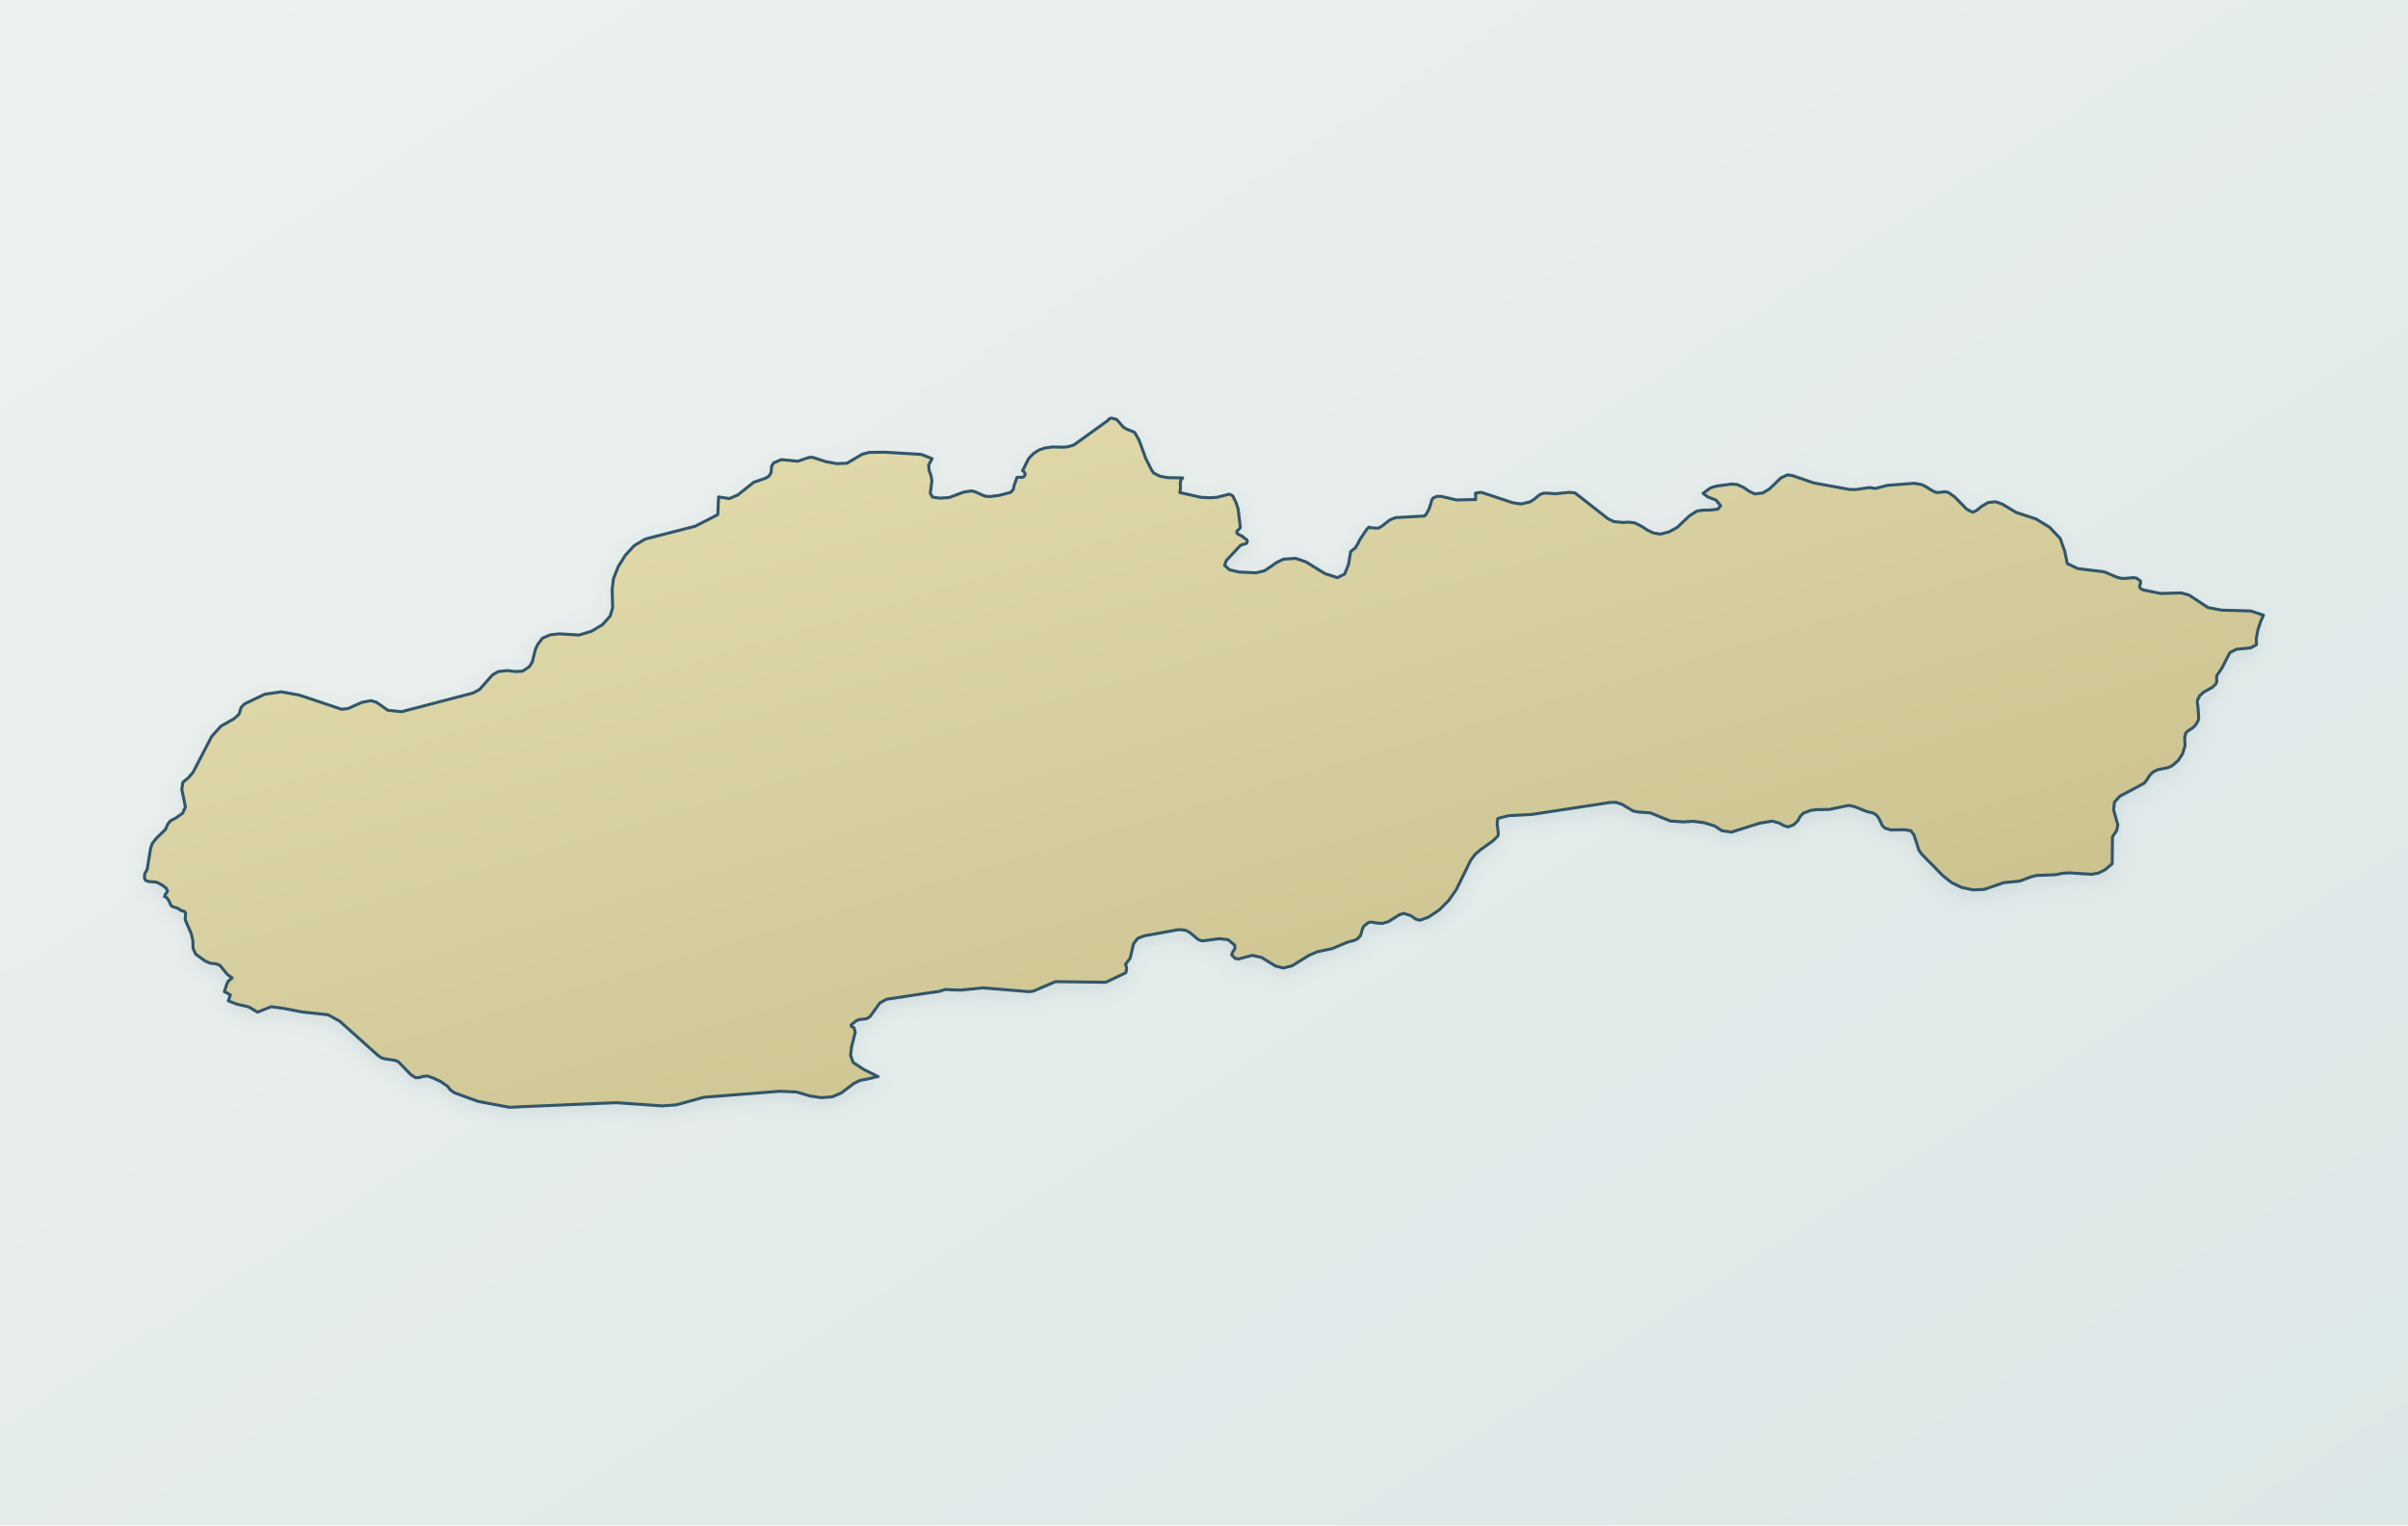
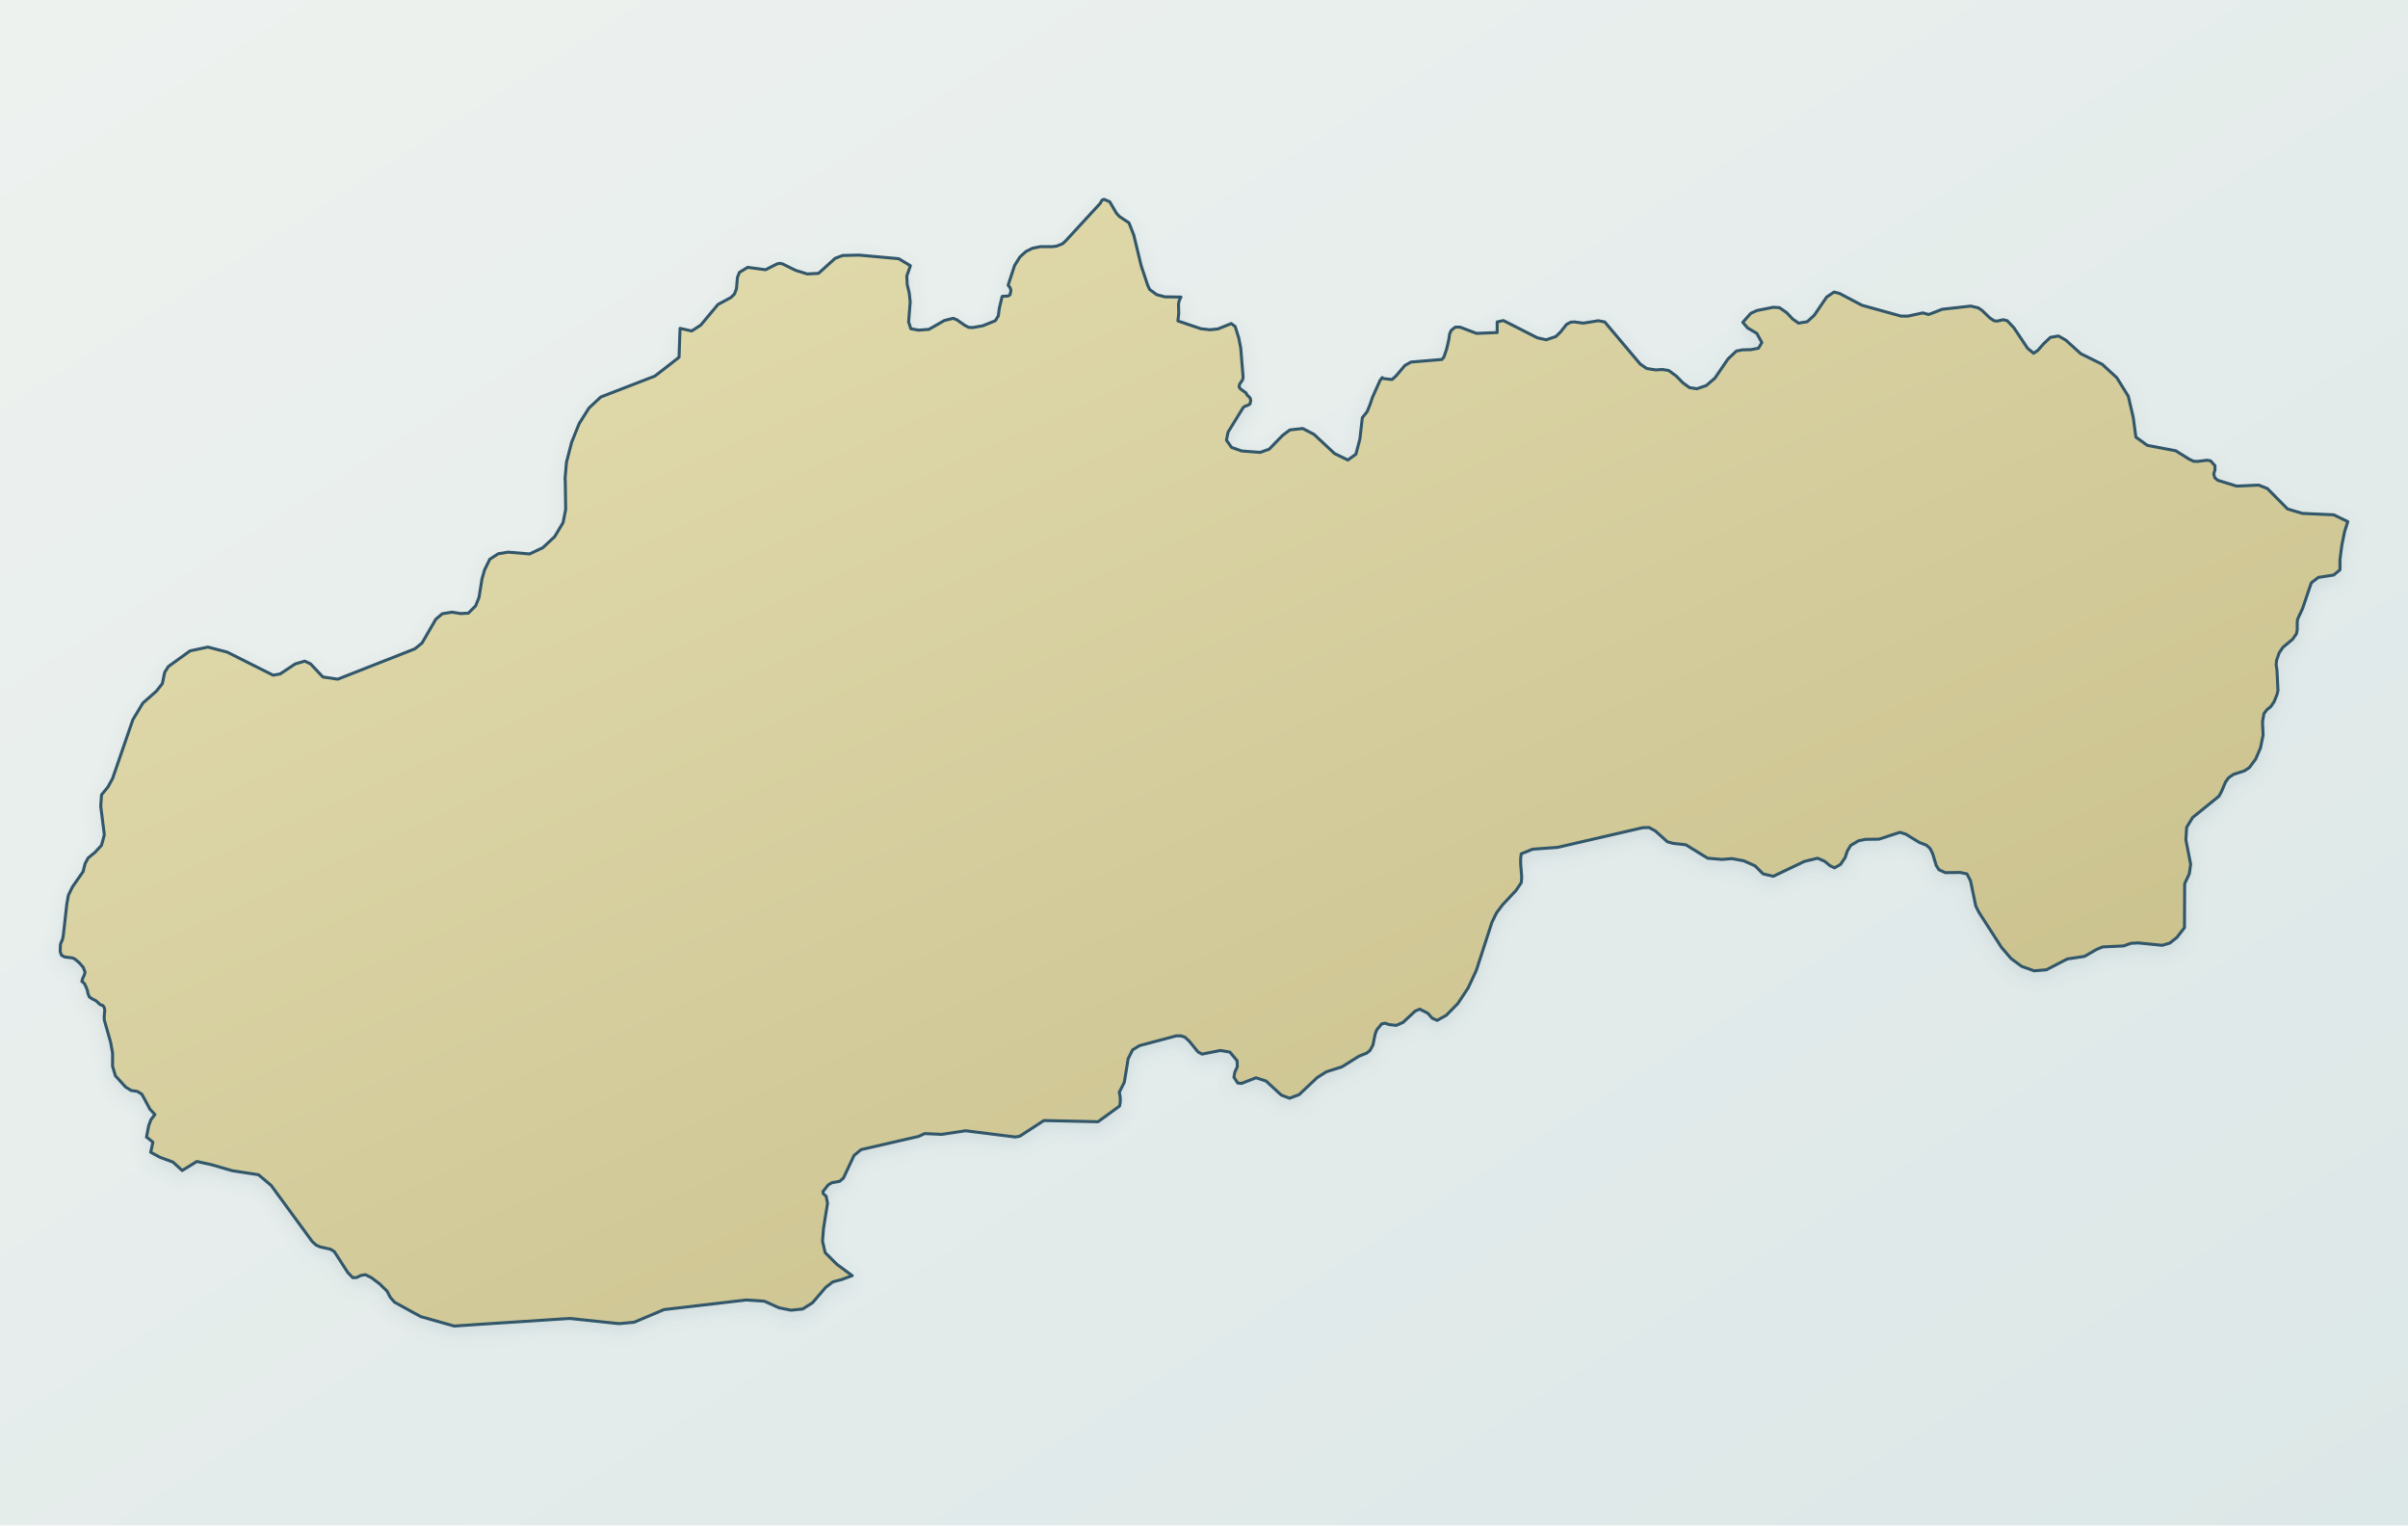
<svg xmlns="http://www.w3.org/2000/svg" viewBox="0 0 1200 760" role="img" aria-label="Map of Slovakia" data-map-style="journey-atlas-map-v3-clean-background" data-map-projection="local-equirectangular-fit-v1">
  <defs>
    <linearGradient id="sea" x1="0" y1="0" x2="1" y2="1">
      <stop offset="0" stop-color="#eef2ef" />
      <stop offset=".55" stop-color="#e4eceb" />
      <stop offset="1" stop-color="#dce7e7" />
    </linearGradient>
    <linearGradient id="land" x1=".12" y1=".08" x2=".88" y2=".92">
      <stop offset="0" stop-color="#e2dbad" />
      <stop offset=".52" stop-color="#d4cc9b" />
      <stop offset="1" stop-color="#c8bf8a" />
    </linearGradient>
    <filter id="shadow" x="-10%" y="-10%" width="120%" height="120%">
      <feGaussianBlur in="SourceAlpha" stdDeviation="4" result="b" />
      <feOffset in="b" dy="3" result="o" />
      <feColorMatrix in="o" type="matrix" values="0 0 0 0 .12 0 0 0 0 .22 0 0 0 0 .28 0 0 0 .14 0" />
      <feBlend in="SourceGraphic" mode="normal" />
    </filter>
  </defs>
  <rect width="1200" height="760" fill="url(#sea)" />
-   <path d="M 1128.0,306.5 L 1126.6,309.6 L 1125.2,313.8 L 1124.4,318.1 L 1124.5,321.2 L 1121.6,322.8 L 1114.5,323.5 L 1111.2,325.2 L 1107.2,333.0 L 1104.9,336.3 L 1104.6,337.2 L 1104.7,339.6 L 1104.3,340.7 L 1102.6,342.4 L 1098.1,344.9 L 1096.7,346.2 L 1096.3,346.5 L 1095.1,348.8 L 1095.0,350.2 L 1095.3,351.7 L 1095.7,358.0 L 1095.3,359.3 L 1094.0,361.4 L 1092.4,362.9 L 1090.7,363.9 L 1089.3,365.1 L 1088.7,367.6 L 1088.9,371.5 L 1087.7,375.5 L 1085.5,378.9 L 1082.5,381.5 L 1080.3,382.5 L 1075.3,383.5 L 1073.0,384.6 L 1071.6,385.9 L 1069.7,388.8 L 1068.6,390.2 L 1056.4,396.7 L 1053.7,399.7 L 1053.3,403.5 L 1055.4,411.0 L 1054.8,413.9 L 1052.7,416.9 L 1052.6,430.3 L 1049.1,433.3 L 1045.8,435.0 L 1042.4,435.6 L 1031.3,434.9 L 1027.9,435.1 L 1024.5,435.8 L 1014.8,436.2 L 1012.1,436.9 L 1006.5,439.0 L 998.5,439.8 L 988.9,443.1 L 983.3,443.4 L 977.4,442.1 L 972.5,439.7 L 968.2,436.3 L 957.8,425.7 L 956.3,423.7 L 953.8,416.0 L 952.2,413.9 L 949.1,413.4 L 942.2,413.5 L 939.3,412.6 L 938.0,411.3 L 936.3,407.7 L 935.1,406.1 L 933.5,405.1 L 930.2,404.3 L 923.9,401.8 L 921.2,401.3 L 911.6,403.3 L 905.3,403.4 L 902.2,403.8 L 898.6,405.2 L 897.0,406.9 L 896.0,408.9 L 893.8,411.0 L 891.1,412.0 L 889.0,411.4 L 886.7,410.1 L 883.3,409.1 L 877.1,410.1 L 862.8,414.6 L 858.1,413.9 L 854.4,411.5 L 849.2,409.9 L 843.7,409.2 L 839.1,409.5 L 832.5,409.1 L 822.4,405.0 L 816.6,404.6 L 813.9,404.1 L 808.4,400.8 L 805.5,399.8 L 802.5,399.8 L 763.3,405.8 L 751.8,406.4 L 746.4,407.8 L 746.2,409.2 L 746.1,410.7 L 746.5,413.9 L 746.6,414.6 L 746.6,415.2 L 746.6,415.9 L 746.4,416.6 L 743.9,419.0 L 743.5,419.3 L 737.9,423.3 L 735.1,425.7 L 732.9,428.6 L 725.7,443.3 L 721.9,448.7 L 717.2,453.4 L 711.8,457.0 L 707.6,458.5 L 705.4,457.9 L 703.3,456.3 L 699.6,455.1 L 697.5,455.7 L 691.9,459.2 L 688.8,460.1 L 685.5,459.8 L 683.6,459.4 L 682.0,459.6 L 679.7,461.4 L 679.0,462.7 L 678.0,466.1 L 676.6,467.7 L 675.1,468.5 L 671.6,469.4 L 664.2,472.5 L 663.6,472.7 L 656.5,474.2 L 652.3,476.0 L 643.9,481.2 L 639.5,482.3 L 635.6,481.3 L 628.6,477.0 L 624.0,476.0 L 617.3,477.8 L 615.6,477.6 L 613.8,475.8 L 614.3,474.3 L 615.4,472.7 L 615.3,470.9 L 612.0,468.2 L 607.6,467.7 L 599.1,468.8 L 597.2,468.2 L 593.2,464.8 L 591.1,463.6 L 589.2,463.3 L 587.2,463.2 L 570.2,466.3 L 567.0,467.5 L 564.9,470.2 L 563.2,477.4 L 561.0,480.3 L 560.9,480.4 L 560.9,480.5 L 560.9,480.6 L 561.0,480.7 L 561.3,481.7 L 561.4,482.7 L 561.3,483.7 L 561.0,484.7 L 551.1,489.4 L 526.0,489.1 L 515.0,493.8 L 512.9,494.1 L 489.9,492.2 L 478.8,493.3 L 475.2,493.2 L 471.0,493.0 L 468.3,493.9 L 459.4,495.2 L 441.7,497.9 L 438.5,499.7 L 433.5,506.6 L 431.8,507.6 L 428.2,508.0 L 426.5,508.7 L 424.1,510.7 L 424.3,511.4 L 425.6,512.1 L 426.2,514.3 L 424.3,521.9 L 423.9,525.8 L 425.1,529.3 L 430.5,532.9 L 437.6,536.4 L 437.4,536.4 L 432.8,537.5 L 428.6,538.3 L 425.4,539.9 L 419.2,544.6 L 414.7,546.5 L 409.3,546.9 L 403.8,546.1 L 397.0,544.1 L 388.7,543.7 L 350.8,546.7 L 336.9,550.5 L 330.0,551.0 L 307.1,549.4 L 264.7,551.2 L 253.9,551.7 L 238.4,548.8 L 234.2,547.3 L 226.3,544.4 L 224.4,543.0 L 222.9,541.1 L 219.5,538.8 L 215.6,537.0 L 212.9,536.1 L 210.8,536.3 L 208.9,536.9 L 207.0,536.9 L 204.7,535.4 L 198.5,529.0 L 196.8,528.3 L 192.1,527.6 L 190.2,527.1 L 188.4,525.9 L 169.3,508.8 L 163.5,505.6 L 151.4,504.3 L 149.5,504.0 L 141.8,502.5 L 135.1,501.6 L 128.3,504.3 L 124.0,501.7 L 118.0,500.3 L 113.8,498.7 L 114.8,495.7 L 112.5,494.4 L 111.8,494.1 L 112.9,490.7 L 113.8,488.8 L 115.7,487.2 L 113.3,485.5 L 112.4,484.4 L 109.6,481.0 L 107.7,480.2 L 104.7,479.9 L 102.2,478.8 L 97.5,475.4 L 96.2,472.5 L 96.1,468.5 L 95.3,465.2 L 92.4,458.5 L 92.3,457.6 L 92.5,455.5 L 92.4,454.7 L 91.7,454.0 L 90.5,453.8 L 88.5,452.5 L 86.8,452.0 L 85.4,451.4 L 84.8,450.3 L 84.5,449.5 L 83.9,448.4 L 83.3,447.5 L 82.8,447.1 L 82.0,446.7 L 82.3,445.8 L 83.1,444.7 L 83.5,443.9 L 82.7,442.4 L 80.8,441.0 L 78.8,439.9 L 77.7,439.5 L 74.0,439.2 L 72.6,438.7 L 72.0,437.5 L 72.1,435.5 L 72.4,434.7 L 72.9,434.1 L 73.4,432.9 L 75.0,423.0 L 75.8,420.4 L 77.7,417.9 L 82.5,413.2 L 83.5,410.8 L 84.9,409.0 L 87.9,407.4 L 91.0,405.2 L 91.4,404.3 L 92.4,402.0 L 90.6,393.3 L 91.1,389.8 L 94.0,387.4 L 96.2,384.8 L 105.5,366.9 L 110.1,361.8 L 116.5,358.2 L 119.1,355.9 L 120.2,352.4 L 121.9,350.7 L 131.9,345.9 L 140.2,344.7 L 149.1,346.3 L 170.3,353.4 L 173.5,353.0 L 177.1,351.4 L 180.5,349.9 L 184.9,349.1 L 187.6,349.9 L 193.3,353.9 L 200.1,354.6 L 235.7,345.3 L 239.0,343.5 L 245.4,336.3 L 248.3,334.6 L 252.9,334.1 L 256.8,334.6 L 260.4,334.4 L 263.8,332.2 L 265.3,329.7 L 266.7,323.9 L 267.9,321.2 L 270.3,318.0 L 274.2,316.3 L 278.7,315.8 L 288.6,316.4 L 294.8,314.5 L 300.3,311.2 L 304.1,306.9 L 305.3,302.8 L 305.1,294.5 L 305.1,293.4 L 305.7,288.4 L 308.1,282.3 L 311.6,276.7 L 316.0,271.9 L 321.5,268.6 L 346.4,262.2 L 353.3,258.7 L 357.7,256.4 L 358.1,247.6 L 363.5,248.4 L 367.7,246.6 L 375.6,240.3 L 381.7,238.2 L 383.2,237.2 L 384.2,235.6 L 384.6,232.1 L 385.6,230.6 L 389.4,229.0 L 397.6,229.8 L 402.9,228.0 L 404.2,227.8 L 405.4,228.0 L 411.5,230.0 L 416.9,231.0 L 422.1,230.8 L 429.7,226.3 L 433.2,225.4 L 440.7,225.3 L 459.1,226.4 L 464.5,228.5 L 462.8,231.7 L 463.0,234.3 L 463.9,236.8 L 464.4,239.6 L 463.6,245.7 L 464.7,247.7 L 468.3,248.2 L 473.0,247.9 L 480.2,245.2 L 484.2,244.6 L 485.9,245.0 L 489.6,246.7 L 491.4,247.3 L 493.3,247.4 L 498.0,246.8 L 503.7,245.3 L 505.0,243.8 L 505.5,241.5 L 506.8,237.9 L 507.3,237.8 L 509.6,237.8 L 510.4,237.4 L 510.9,236.2 L 510.5,235.3 L 509.9,234.7 L 509.6,234.5 L 512.6,228.5 L 515.1,225.9 L 517.8,224.2 L 520.8,223.2 L 524.4,222.7 L 530.1,222.8 L 532.0,222.6 L 534.6,221.9 L 536.0,221.1 L 552.1,209.5 L 552.8,208.6 L 553.9,208.3 L 554.9,208.6 L 556.5,209.0 L 559.6,212.6 L 561.0,213.6 L 565.4,215.4 L 567.6,219.2 L 571.0,228.5 L 574.0,234.4 L 574.9,235.7 L 578.1,237.3 L 582.0,238.0 L 589.4,238.1 L 588.5,239.2 L 588.2,240.2 L 588.3,243.2 L 588.0,245.3 L 587.9,245.4 L 598.6,247.8 L 602.6,248.0 L 606.4,247.8 L 612.6,246.2 L 614.3,247.0 L 614.3,247.0 L 616.0,250.5 L 617.0,253.6 L 618.1,262.6 L 617.8,263.3 L 616.4,264.7 L 616.3,265.5 L 616.3,265.5 L 616.9,266.1 L 619.4,267.4 L 619.5,267.4 L 619.7,267.8 L 619.8,267.9 L 621.2,268.8 L 621.3,268.9 L 621.6,269.7 L 621.2,270.7 L 620.1,271.1 L 618.9,271.4 L 618.1,271.8 L 611.1,279.3 L 610.3,281.7 L 612.7,283.9 L 617.4,285.0 L 625.9,285.4 L 630.1,284.4 L 632.7,282.7 L 636.3,280.2 L 639.6,278.6 L 645.6,278.2 L 650.7,279.9 L 660.3,285.8 L 666.5,287.8 L 670.1,286.0 L 672.0,281.3 L 673.1,274.8 L 675.4,273.0 L 676.6,271.0 L 677.7,268.8 L 681.2,263.6 L 682.3,262.6 L 682.7,262.9 L 686.8,263.2 L 688.7,262.1 L 692.7,259.0 L 695.5,257.9 L 709.8,257.1 L 710.7,256.3 L 712.1,253.7 L 713.0,251.1 L 713.4,249.4 L 714.1,248.2 L 716.0,247.3 L 718.2,247.3 L 725.8,249.1 L 735.4,248.9 L 735.3,245.7 L 738.2,245.3 L 753.9,250.5 L 758.0,251.1 L 762.4,250.1 L 764.5,248.8 L 767.4,246.4 L 769.3,245.7 L 771.0,245.7 L 775.0,246.0 L 782.1,245.3 L 784.9,245.6 L 801.4,258.5 L 804.3,259.9 L 808.5,260.3 L 811.7,260.2 L 814.6,260.5 L 818.0,262.2 L 821.1,264.2 L 824.1,265.6 L 827.5,266.1 L 831.8,265.0 L 835.8,262.8 L 841.9,257.0 L 845.7,254.6 L 848.6,254.2 L 852.5,254.1 L 856.0,253.7 L 857.5,252.0 L 855.2,249.2 L 850.9,247.5 L 848.7,245.8 L 852.4,243.1 L 855.3,242.2 L 862.8,241.2 L 865.7,241.4 L 869.0,242.9 L 871.7,244.8 L 874.5,246.1 L 878.5,245.6 L 881.7,243.7 L 887.5,238.1 L 890.8,236.6 L 893.4,237.0 L 903.8,240.6 L 921.9,243.9 L 924.9,243.9 L 931.8,242.9 L 934.5,243.4 L 937.9,242.5 L 940.7,241.8 L 954.0,240.8 L 957.5,241.4 L 959.3,242.2 L 962.8,244.4 L 964.7,245.3 L 966.1,245.4 L 968.9,245.0 L 970.8,245.3 L 973.9,247.4 L 980.1,253.7 L 983.0,255.2 L 984.9,254.4 L 987.5,252.3 L 990.7,250.4 L 994.5,250.0 L 997.9,251.2 L 1004.7,255.3 L 1014.7,258.6 L 1021.4,262.7 L 1026.7,268.3 L 1029.0,274.9 L 1030.2,280.8 L 1035.5,283.3 L 1048.6,284.9 L 1054.7,287.5 L 1056.8,288.1 L 1058.7,288.2 L 1063.1,287.8 L 1064.6,288.0 L 1066.7,289.5 L 1066.7,290.8 L 1066.2,292.0 L 1066.6,293.2 L 1068.0,293.9 L 1076.7,295.7 L 1086.9,295.4 L 1090.9,296.5 L 1100.3,302.7 L 1107.1,304.0 L 1121.6,304.4 L 1128.0,306.5 Z" fill="url(#land)" fill-rule="evenodd" stroke="#31576a" stroke-width="1.5" stroke-linejoin="round" stroke-linecap="round" filter="url(#shadow)" />
+   <path d="M 1170.0,259.9 L 1168.4,264.9 L 1167.0,271.8 L 1166.1,278.8 L 1166.1,283.9 L 1163.0,286.5 L 1155.3,287.7 L 1151.8,290.4 L 1147.5,303.1 L 1145.0,308.5 L 1144.8,310.0 L 1144.8,313.9 L 1144.4,315.8 L 1142.5,318.5 L 1137.7,322.5 L 1136.2,324.7 L 1135.8,325.3 L 1134.5,329.0 L 1134.3,331.3 L 1134.7,333.8 L 1135.2,344.1 L 1134.7,346.1 L 1133.3,349.6 L 1131.6,352.1 L 1129.7,353.6 L 1128.2,355.6 L 1127.5,359.7 L 1127.8,366.2 L 1126.5,372.6 L 1124.1,378.2 L 1120.9,382.5 L 1118.4,384.1 L 1113.1,385.8 L 1110.6,387.5 L 1109.1,389.6 L 1107.0,394.5 L 1105.8,396.7 L 1092.7,407.3 L 1089.7,412.2 L 1089.3,418.4 L 1091.7,430.6 L 1091.0,435.4 L 1088.7,440.3 L 1088.6,462.2 L 1084.8,467.1 L 1081.3,469.9 L 1077.5,471.0 L 1065.6,469.8 L 1061.9,470.0 L 1058.3,471.3 L 1047.8,471.8 L 1044.9,473.0 L 1038.8,476.5 L 1030.2,477.8 L 1019.8,483.2 L 1013.7,483.7 L 1007.5,481.5 L 1002.2,477.6 L 997.4,472.0 L 986.2,454.6 L 984.6,451.4 L 982.0,438.9 L 980.2,435.4 L 976.8,434.7 L 969.4,434.8 L 966.2,433.3 L 964.9,431.2 L 963.1,425.3 L 961.8,422.7 L 960.0,421.1 L 956.4,419.7 L 949.7,415.6 L 946.8,414.7 L 936.4,418.1 L 929.6,418.2 L 926.2,418.9 L 922.3,421.2 L 920.6,424.0 L 919.5,427.3 L 917.2,430.7 L 914.2,432.4 L 911.9,431.3 L 909.4,429.2 L 905.8,427.6 L 899.2,429.2 L 883.7,436.6 L 878.6,435.4 L 874.6,431.4 L 869.0,428.9 L 863.1,427.8 L 858.1,428.2 L 851.0,427.6 L 840.1,420.9 L 833.8,420.2 L 830.9,419.4 L 824.9,414.0 L 821.8,412.3 L 818.6,412.4 L 776.2,422.2 L 763.8,423.1 L 758.1,425.4 L 757.8,427.7 L 757.8,430.2 L 758.2,435.5 L 758.3,436.5 L 758.3,437.6 L 758.2,438.7 L 758.1,439.8 L 755.4,443.8 L 754.9,444.3 L 748.8,450.8 L 745.8,454.8 L 743.5,459.5 L 735.7,483.5 L 731.6,492.3 L 726.5,500.0 L 720.7,505.9 L 716.2,508.4 L 713.7,507.3 L 711.5,504.8 L 707.5,502.8 L 705.2,503.8 L 699.2,509.4 L 695.8,510.9 L 692.3,510.5 L 690.3,509.8 L 688.6,510.1 L 686.1,513.1 L 685.3,515.2 L 684.2,520.7 L 682.7,523.4 L 681.1,524.7 L 677.3,526.2 L 669.3,531.2 L 668.6,531.6 L 661.0,534.0 L 656.4,536.9 L 647.4,545.4 L 642.6,547.2 L 638.5,545.6 L 630.9,538.6 L 625.9,537.0 L 618.7,539.8 L 616.8,539.6 L 614.9,536.7 L 615.4,534.1 L 616.6,531.5 L 616.5,528.5 L 612.9,524.2 L 608.2,523.4 L 599.0,525.2 L 597.0,524.1 L 592.6,518.7 L 590.4,516.7 L 588.4,516.1 L 586.2,516.1 L 567.8,521.0 L 564.4,523.1 L 562.2,527.5 L 560.3,539.2 L 557.9,544.0 L 557.8,544.1 L 557.8,544.3 L 557.8,544.5 L 557.9,544.7 L 558.2,546.3 L 558.3,548.0 L 558.2,549.6 L 557.9,551.1 L 547.2,558.9 L 520.2,558.3 L 508.2,566.1 L 506.0,566.5 L 481.2,563.4 L 469.2,565.2 L 465.3,565.0 L 460.8,564.8 L 457.8,566.2 L 448.2,568.4 L 429.1,572.8 L 425.6,575.7 L 420.3,587.0 L 418.4,588.6 L 414.5,589.3 L 412.7,590.4 L 410.1,593.7 L 410.3,594.8 L 411.7,596.0 L 412.4,599.5 L 410.4,612.0 L 409.9,618.4 L 411.2,624.1 L 417.0,629.9 L 424.7,635.6 L 424.4,635.7 L 419.5,637.5 L 415.0,638.7 L 411.5,641.4 L 404.9,649.1 L 400.0,652.2 L 394.2,652.8 L 388.2,651.6 L 380.9,648.3 L 371.9,647.7 L 330.9,652.5 L 316.0,658.8 L 308.5,659.5 L 283.9,656.9 L 238.0,659.9 L 226.4,660.7 L 209.7,656.0 L 205.1,653.5 L 196.6,648.8 L 194.5,646.4 L 192.9,643.3 L 189.2,639.7 L 185.1,636.6 L 182.1,635.1 L 179.8,635.5 L 177.8,636.5 L 175.8,636.6 L 173.3,634.0 L 166.6,623.6 L 164.7,622.4 L 159.7,621.3 L 157.6,620.4 L 155.6,618.6 L 135.1,590.6 L 128.8,585.3 L 115.7,583.3 L 113.7,582.7 L 105.4,580.3 L 98.1,578.7 L 90.8,583.2 L 86.2,579.0 L 79.7,576.6 L 75.1,574.1 L 76.2,569.1 L 73.8,567.1 L 73.0,566.6 L 74.1,560.9 L 75.2,557.9 L 77.2,555.3 L 74.6,552.5 L 73.7,550.7 L 70.7,545.2 L 68.5,543.8 L 65.3,543.3 L 62.6,541.6 L 57.5,536.0 L 56.1,531.3 L 56.1,524.7 L 55.1,519.2 L 52.0,508.3 L 51.9,506.9 L 52.2,503.4 L 52.0,502.1 L 51.3,501.0 L 50.0,500.6 L 47.8,498.6 L 46.0,497.7 L 44.5,496.7 L 43.8,494.9 L 43.6,493.6 L 42.9,491.8 L 42.2,490.3 L 41.7,489.7 L 40.8,489.0 L 41.2,487.5 L 42.0,485.8 L 42.4,484.4 L 41.5,482.0 L 39.5,479.7 L 37.4,477.9 L 36.2,477.3 L 32.2,476.8 L 30.6,475.9 L 30.0,474.1 L 30.1,470.7 L 30.5,469.4 L 31.0,468.5 L 31.5,466.5 L 33.3,450.4 L 34.1,446.0 L 36.1,441.9 L 41.4,434.3 L 42.4,430.3 L 43.9,427.5 L 47.2,424.8 L 50.5,421.3 L 51.0,419.7 L 52.0,415.9 L 50.2,401.7 L 50.6,396.0 L 53.8,392.1 L 56.1,387.9 L 66.2,358.6 L 71.2,350.3 L 78.0,344.3 L 80.9,340.6 L 82.1,334.9 L 83.9,332.1 L 94.7,324.3 L 103.6,322.4 L 113.2,324.9 L 136.1,336.4 L 139.6,335.8 L 143.5,333.2 L 147.1,330.8 L 151.9,329.4 L 154.8,330.8 L 160.9,337.3 L 168.3,338.4 L 206.7,323.3 L 210.3,320.4 L 217.2,308.5 L 220.4,305.8 L 225.3,305.0 L 229.5,305.7 L 233.4,305.5 L 237.0,301.9 L 238.7,297.7 L 240.2,288.4 L 241.5,283.9 L 244.1,278.6 L 248.3,275.9 L 253.2,275.1 L 263.9,276.0 L 270.5,272.9 L 276.4,267.4 L 280.6,260.4 L 281.9,253.8 L 281.7,240.2 L 281.6,238.4 L 282.3,230.3 L 284.9,220.3 L 288.6,211.1 L 293.5,203.3 L 299.4,197.8 L 326.3,187.4 L 333.7,181.7 L 338.4,178.0 L 338.9,163.6 L 344.7,164.9 L 349.2,162.0 L 357.8,151.7 L 364.3,148.2 L 366.0,146.5 L 367.0,143.9 L 367.5,138.2 L 368.5,135.7 L 372.6,133.2 L 381.5,134.4 L 387.2,131.5 L 388.6,131.2 L 390.0,131.5 L 396.5,134.7 L 402.3,136.5 L 407.9,136.2 L 416.2,128.7 L 419.9,127.3 L 428.1,127.1 L 447.9,128.9 L 453.7,132.4 L 451.9,137.5 L 452.1,141.8 L 453.1,145.9 L 453.6,150.4 L 452.8,160.4 L 453.9,163.8 L 457.8,164.5 L 462.9,164.1 L 470.6,159.7 L 475.0,158.6 L 476.8,159.3 L 480.8,162.1 L 482.7,163.1 L 484.8,163.2 L 489.8,162.3 L 496.0,159.8 L 497.5,157.4 L 498.0,153.6 L 499.4,147.7 L 500.0,147.6 L 502.4,147.5 L 503.3,146.9 L 503.8,144.8 L 503.4,143.4 L 502.7,142.5 L 502.4,142.1 L 505.6,132.3 L 508.3,128.0 L 511.3,125.3 L 514.5,123.7 L 518.4,122.9 L 524.5,122.9 L 526.6,122.6 L 529.4,121.5 L 530.9,120.2 L 548.3,101.3 L 549.1,99.8 L 550.2,99.3 L 551.3,99.8 L 553.0,100.5 L 556.4,106.3 L 557.9,107.9 L 562.6,111.0 L 565.0,117.1 L 568.7,132.4 L 571.9,142.0 L 572.9,144.2 L 576.4,146.8 L 580.5,147.9 L 588.5,148.0 L 587.6,149.9 L 587.3,151.5 L 587.4,156.3 L 587.0,159.8 L 587.0,159.9 L 598.5,163.8 L 602.9,164.3 L 606.9,163.9 L 613.6,161.2 L 615.4,162.6 L 615.5,162.6 L 617.3,168.3 L 618.3,173.4 L 619.5,188.0 L 619.2,189.3 L 617.7,191.5 L 617.5,192.8 L 617.5,192.8 L 618.2,193.8 L 621.0,195.8 L 621.0,195.9 L 621.3,196.5 L 621.4,196.7 L 622.9,198.2 L 623.0,198.3 L 623.3,199.6 L 622.9,201.3 L 621.7,202.0 L 620.4,202.4 L 619.5,203.1 L 612.0,215.3 L 611.2,219.3 L 613.7,222.9 L 618.8,224.7 L 628.0,225.4 L 632.5,223.8 L 635.3,220.9 L 639.2,216.9 L 642.8,214.2 L 649.2,213.5 L 654.8,216.4 L 665.1,226.0 L 671.7,229.2 L 675.7,226.3 L 677.7,218.7 L 678.9,208.1 L 681.3,205.1 L 682.7,201.7 L 683.9,198.1 L 687.7,189.6 L 688.8,188.1 L 689.3,188.6 L 693.7,189.1 L 695.7,187.3 L 700.1,182.1 L 703.1,180.4 L 718.6,179.1 L 719.6,177.8 L 721.0,173.6 L 722.0,169.2 L 722.4,166.4 L 723.2,164.6 L 725.2,163.0 L 727.6,163.0 L 735.8,166.1 L 746.1,165.7 L 746.1,160.4 L 749.2,159.7 L 766.1,168.3 L 770.5,169.3 L 775.3,167.7 L 777.6,165.5 L 780.7,161.6 L 782.8,160.5 L 784.6,160.4 L 789.0,161.0 L 796.5,159.8 L 799.7,160.4 L 817.4,181.4 L 820.6,183.6 L 825.1,184.3 L 828.5,184.1 L 831.6,184.6 L 835.4,187.4 L 838.6,190.7 L 841.9,193.1 L 845.6,193.7 L 850.3,192.1 L 854.6,188.4 L 861.1,178.9 L 865.3,174.9 L 868.4,174.3 L 872.6,174.2 L 876.3,173.5 L 878.0,170.7 L 875.5,166.1 L 870.9,163.4 L 868.5,160.6 L 872.5,156.1 L 875.6,154.7 L 883.7,153.1 L 886.8,153.3 L 890.4,155.8 L 893.3,158.9 L 896.3,161.0 L 900.6,160.3 L 904.1,157.1 L 910.3,148.0 L 914.0,145.5 L 916.7,146.2 L 927.9,152.1 L 947.4,157.5 L 950.8,157.5 L 958.2,155.9 L 961.1,156.7 L 964.8,155.3 L 967.8,154.1 L 982.1,152.5 L 985.9,153.4 L 987.9,154.8 L 991.6,158.4 L 993.7,159.8 L 995.2,160.0 L 998.3,159.3 L 1000.3,159.8 L 1003.6,163.3 L 1010.4,173.5 L 1013.4,176.0 L 1015.5,174.6 L 1018.4,171.3 L 1021.8,168.1 L 1025.8,167.4 L 1029.5,169.5 L 1036.9,176.2 L 1047.6,181.5 L 1054.9,188.2 L 1060.6,197.4 L 1063.1,208.1 L 1064.4,217.8 L 1070.1,221.9 L 1084.3,224.6 L 1090.8,228.7 L 1093.1,229.8 L 1095.1,229.9 L 1099.9,229.3 L 1101.6,229.6 L 1103.8,232.0 L 1103.8,234.2 L 1103.2,236.1 L 1103.7,238.0 L 1105.2,239.3 L 1114.6,242.2 L 1125.6,241.7 L 1129.9,243.4 L 1140.0,253.6 L 1147.4,255.8 L 1163.0,256.5 L 1170.0,259.9 Z" fill="url(#land)" fill-rule="evenodd" stroke="#31576a" stroke-width="1.5" stroke-linejoin="round" stroke-linecap="round" filter="url(#shadow)" />
</svg>
